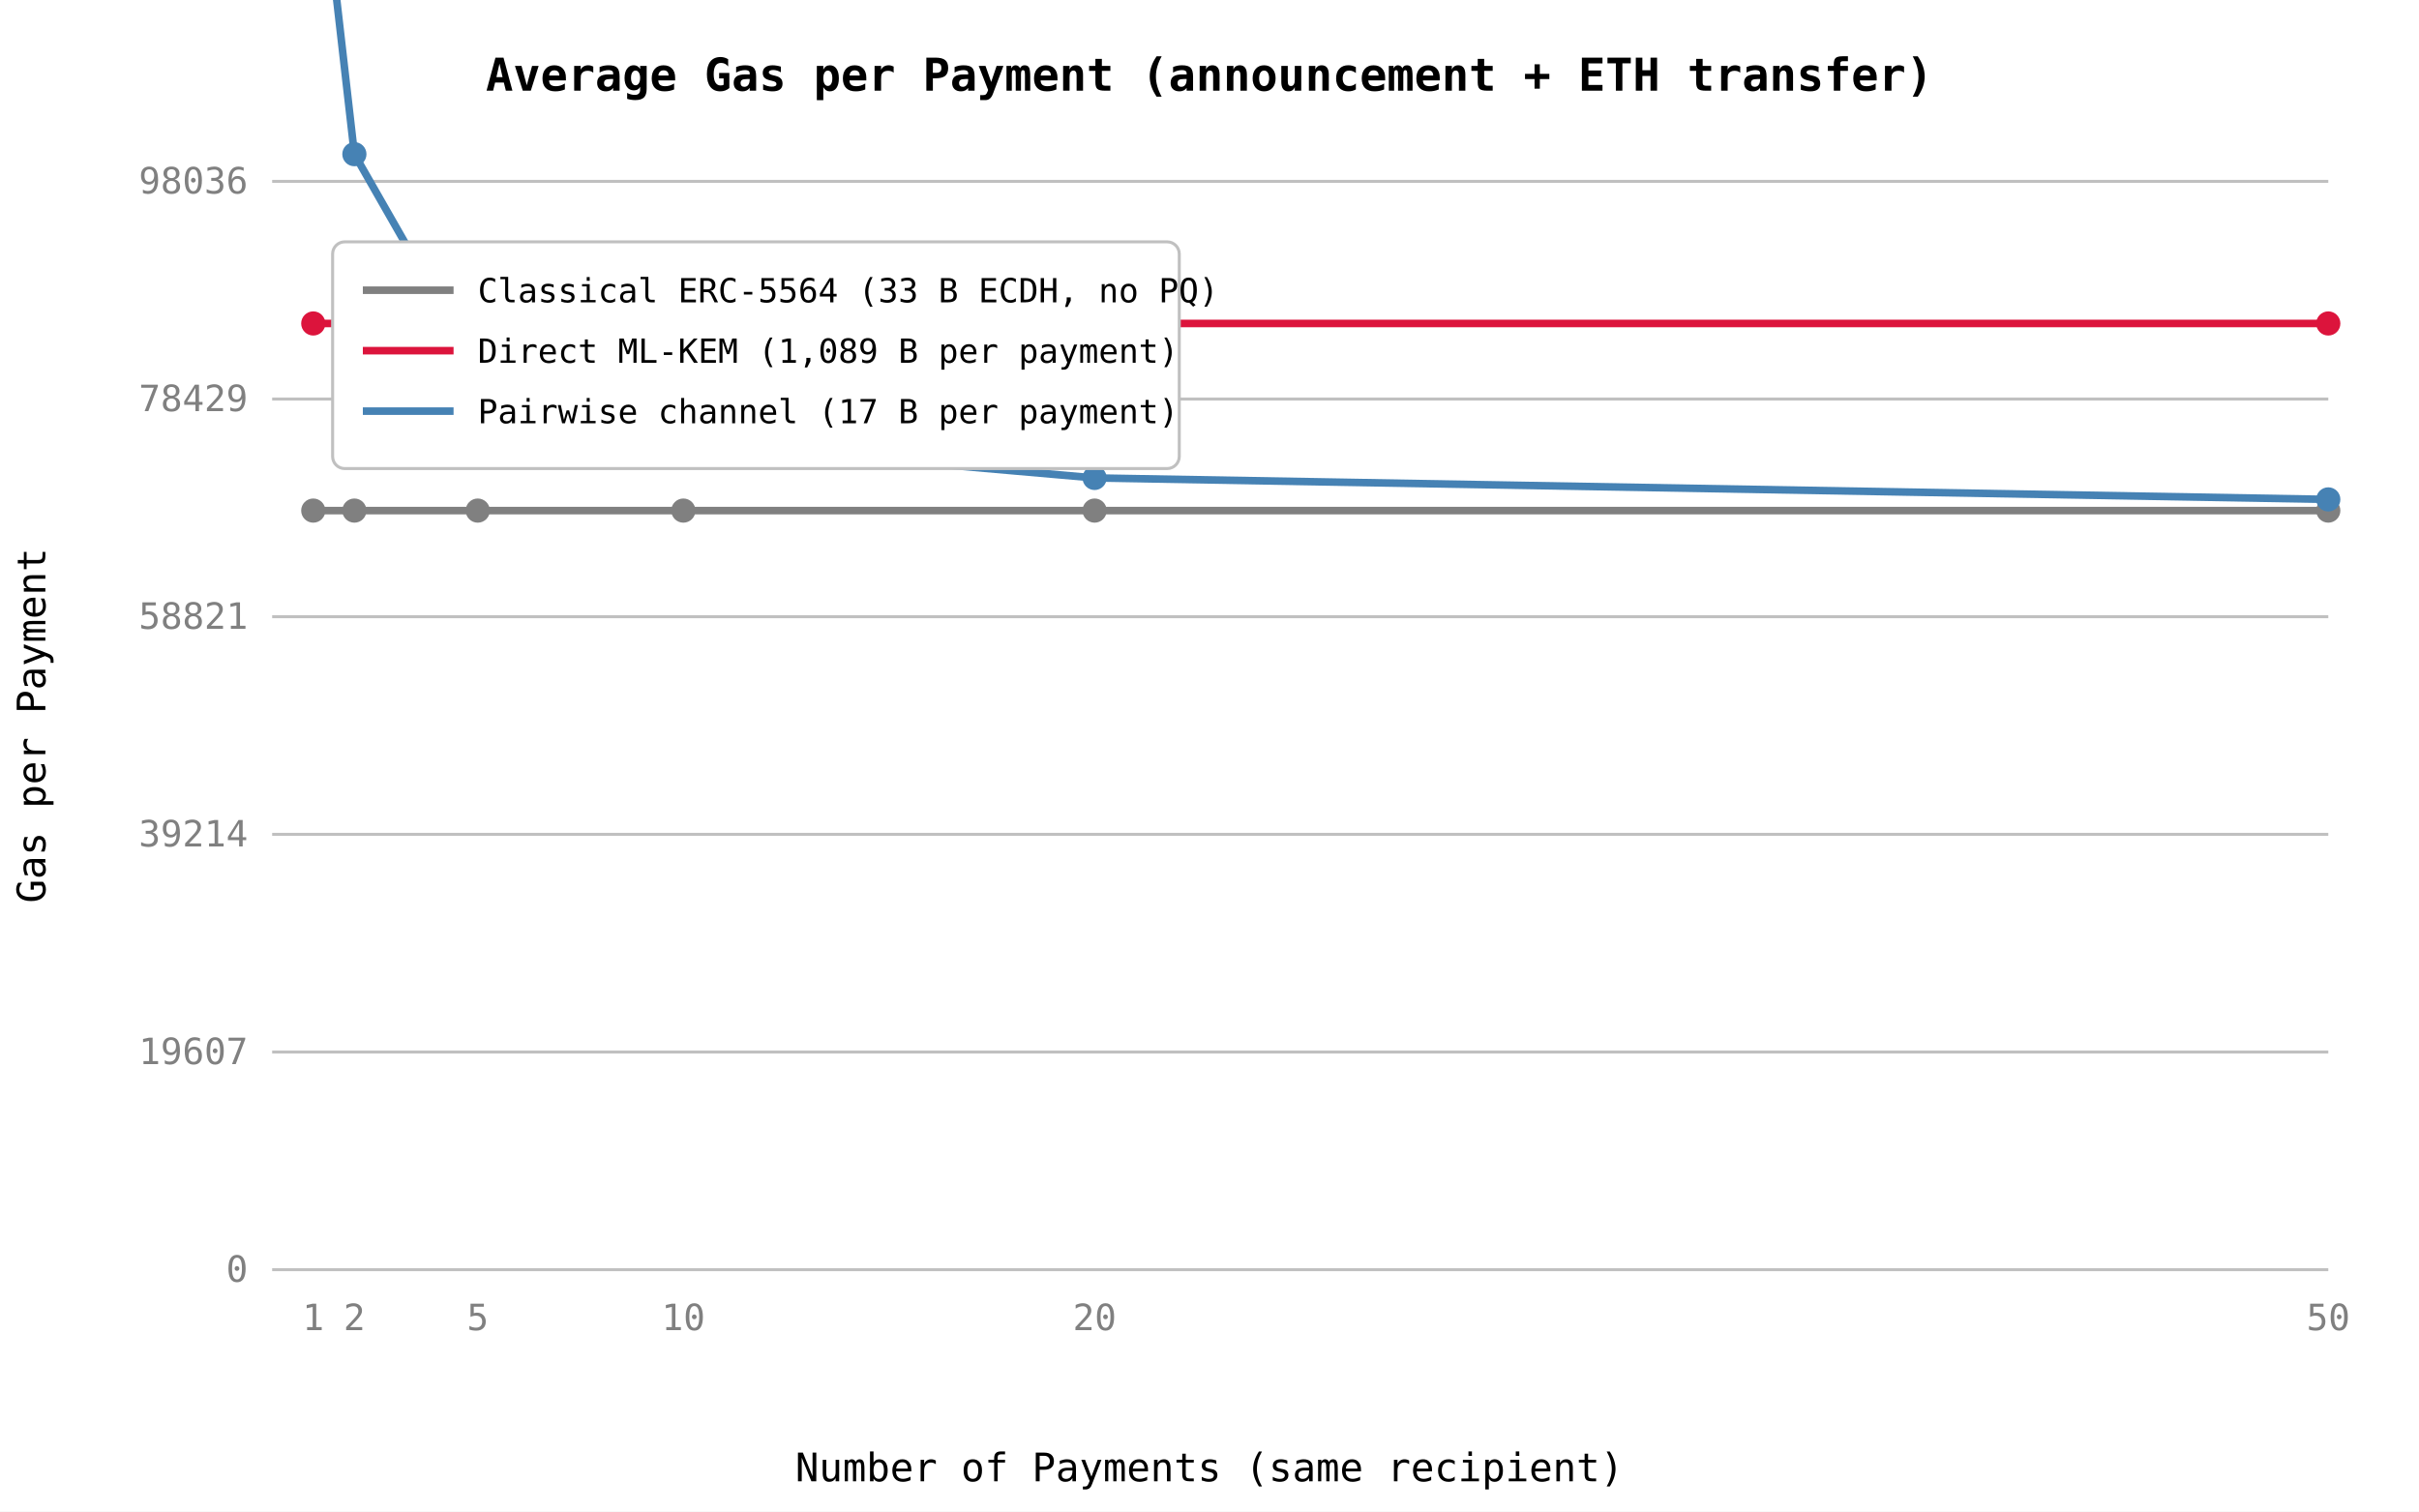
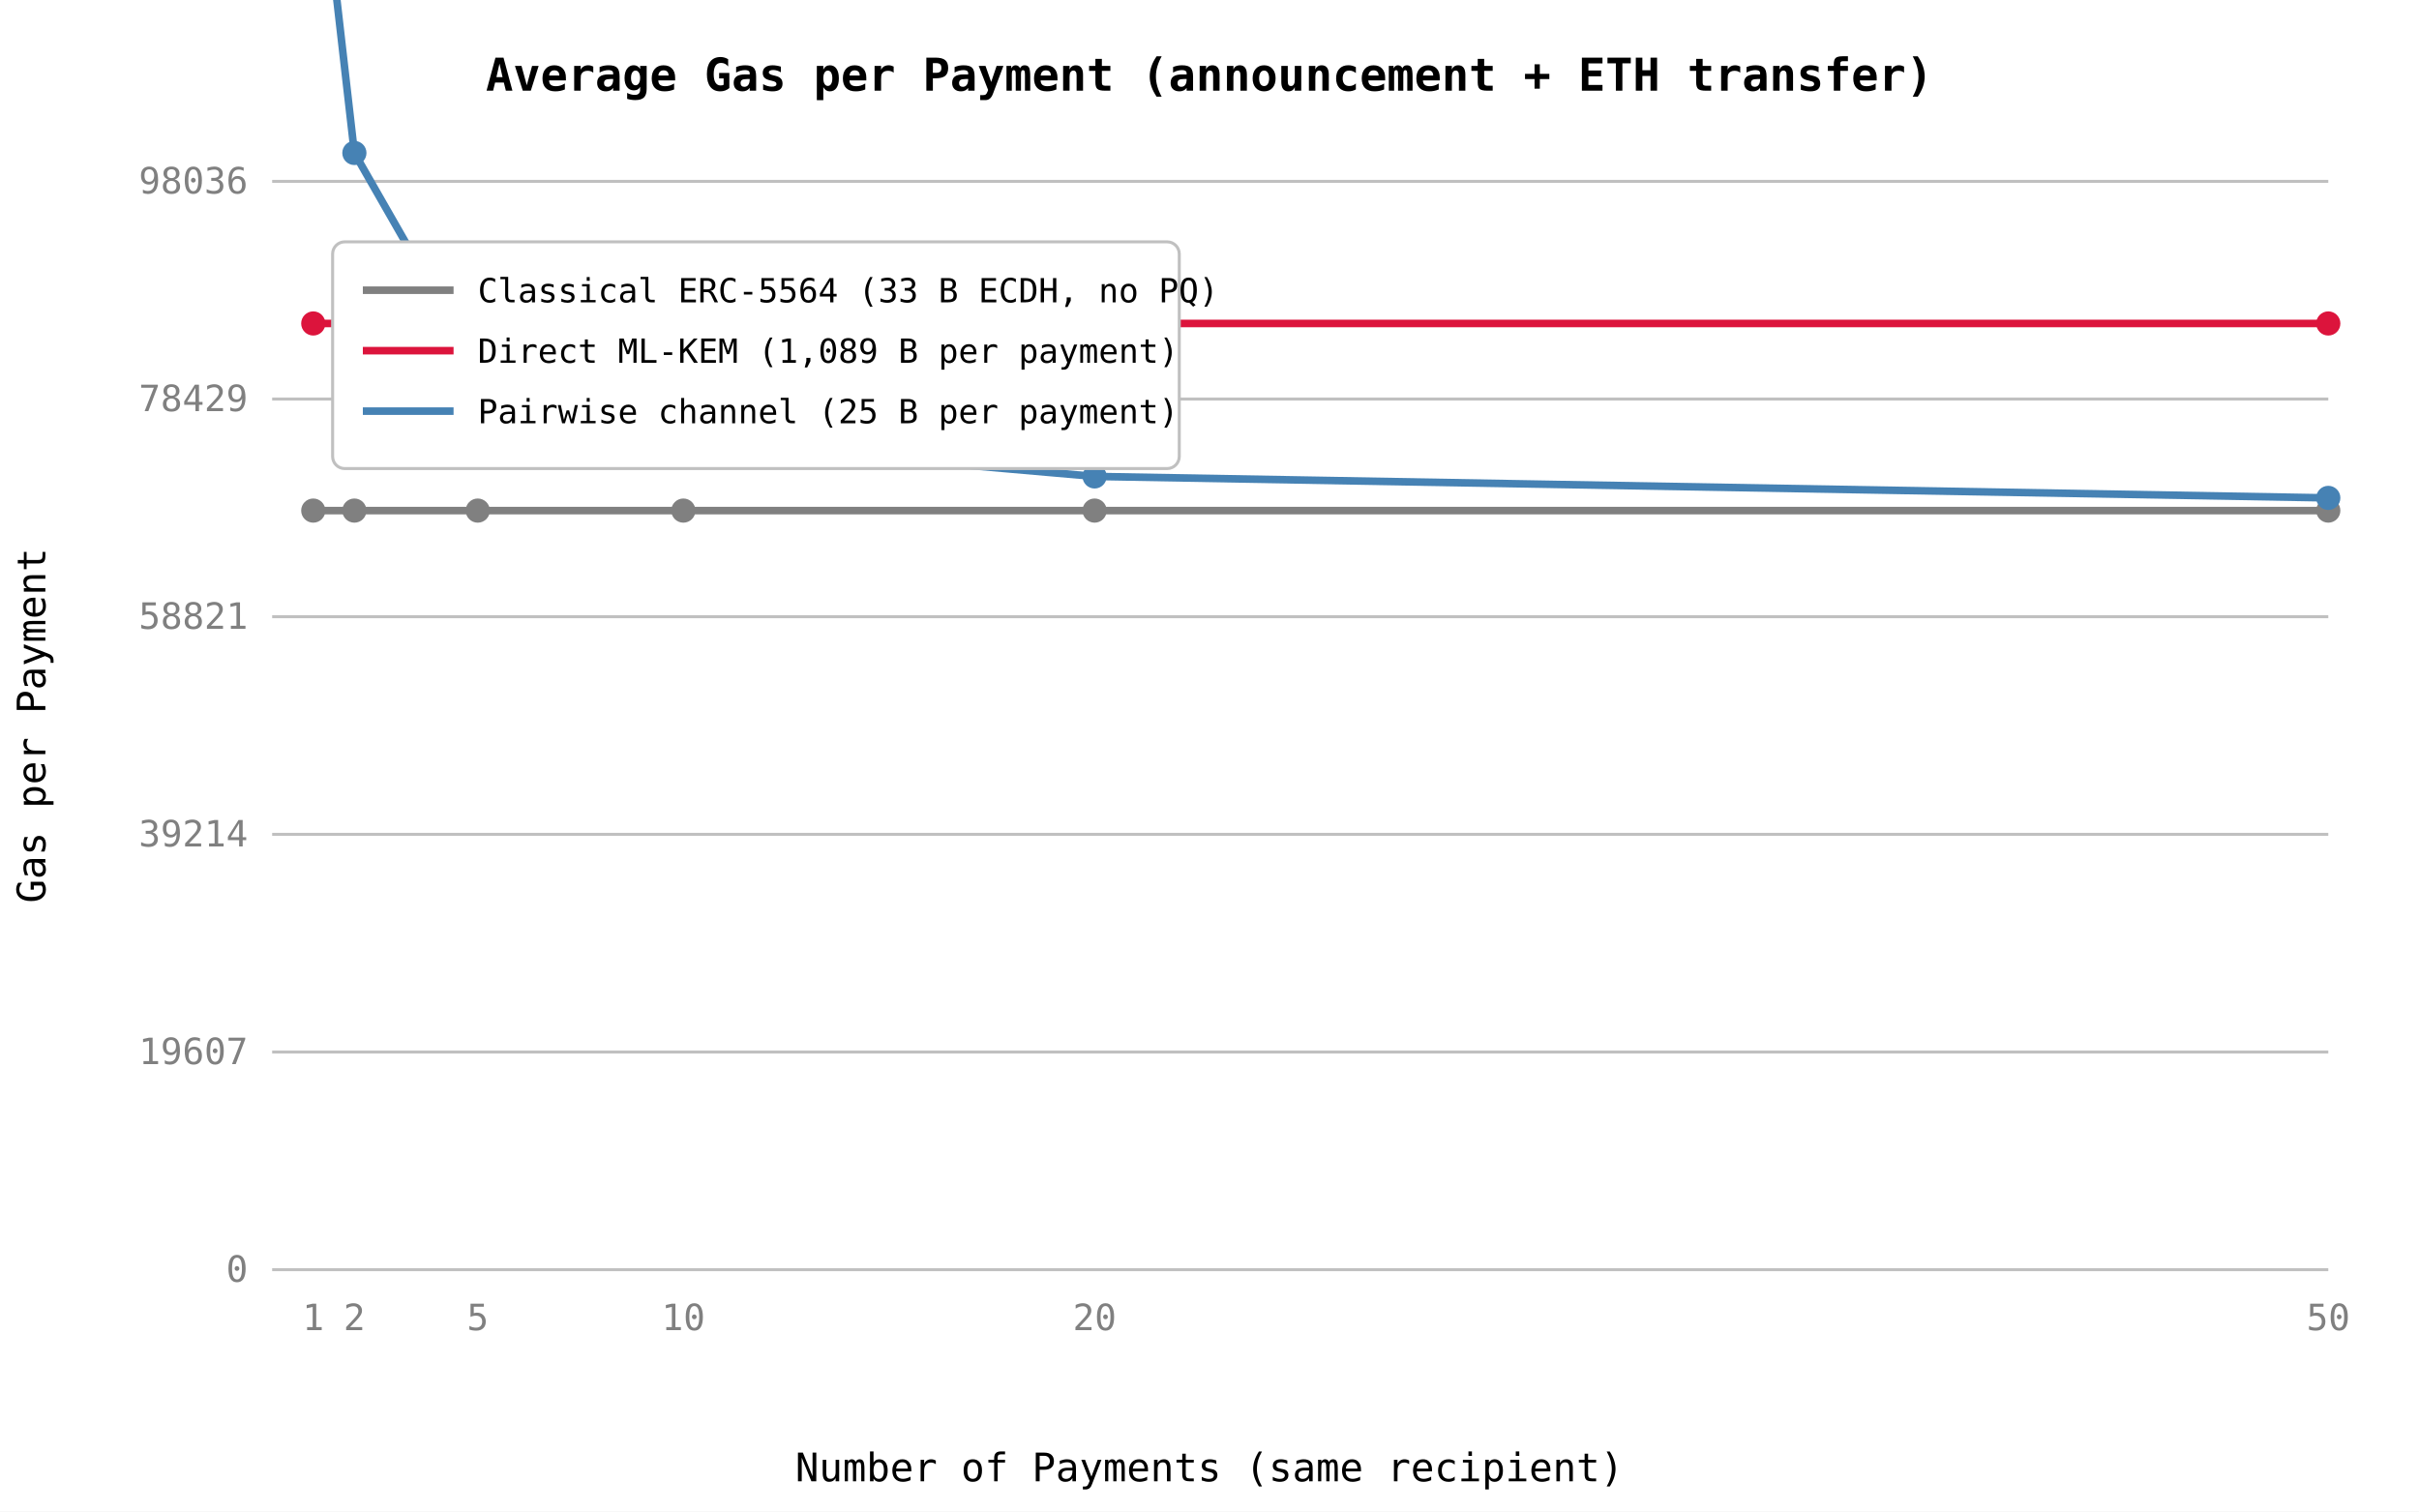
<svg xmlns="http://www.w3.org/2000/svg" viewBox="0 0 800 500" font-family="monospace" font-size="12">
  <rect width="800" height="500" fill="white" />
  <text x="400" y="30" font-size="15" font-weight="bold" text-anchor="middle">Average Gas per Payment (announcement + ETH transfer)</text>
  <line x1="90" y1="420" x2="770" y2="420" stroke="silver" />
  <text x="82" y="424" text-anchor="end" fill="gray">0</text>
  <line x1="90" y1="348" x2="770" y2="348" stroke="silver" />
  <text x="82" y="352" text-anchor="end" fill="gray">19607</text>
  <line x1="90" y1="276" x2="770" y2="276" stroke="silver" />
  <text x="82" y="280" text-anchor="end" fill="gray">39214</text>
  <line x1="90" y1="204" x2="770" y2="204" stroke="silver" />
  <text x="82" y="208" text-anchor="end" fill="gray">58821</text>
  <line x1="90" y1="132" x2="770" y2="132" stroke="silver" />
  <text x="82" y="136" text-anchor="end" fill="gray">78429</text>
  <line x1="90" y1="60" x2="770" y2="60" stroke="silver" />
  <text x="82" y="64" text-anchor="end" fill="gray">98036</text>
  <text x="103.6" y="440" text-anchor="middle" fill="gray">1</text>
  <text x="117.2" y="440" text-anchor="middle" fill="gray">2</text>
  <text x="158" y="440" text-anchor="middle" fill="gray">5</text>
  <text x="226" y="440" text-anchor="middle" fill="gray">10</text>
  <text x="362" y="440" text-anchor="middle" fill="gray">20</text>
  <text x="770" y="440" text-anchor="middle" fill="gray">50</text>
  <text x="400" y="490" text-anchor="middle" font-size="13">Number of Payments (same recipient)</text>
  <text x="15" y="240" text-anchor="middle" font-size="13" transform="rotate(-90, 15, 240)">Gas per Payment</text>
  <polyline points="103.6,168.9 117.2,168.9 158.0,168.9 226.0,168.9 362.0,168.9 770.0,168.9" fill="none" stroke="gray" stroke-width="2.5" />
  <circle cx="103.6" cy="168.9" r="4" fill="gray" />
  <circle cx="117.2" cy="168.9" r="4" fill="gray" />
  <circle cx="158.0" cy="168.9" r="4" fill="gray" />
  <circle cx="226.0" cy="168.9" r="4" fill="gray" />
  <circle cx="362.0" cy="168.9" r="4" fill="gray" />
  <circle cx="770.0" cy="168.9" r="4" fill="gray" />
  <polyline points="103.6,107.0 117.2,107.0 158.0,107.0 226.0,107.0 362.0,107.0 770.0,107.0" fill="none" stroke="crimson" stroke-width="2.5" />
  <circle cx="103.6" cy="107.0" r="4" fill="crimson" />
  <circle cx="117.2" cy="107.0" r="4" fill="crimson" />
  <circle cx="158.0" cy="107.0" r="4" fill="crimson" />
  <circle cx="226.0" cy="107.0" r="4" fill="crimson" />
  <circle cx="362.0" cy="107.0" r="4" fill="crimson" />
  <circle cx="770.0" cy="107.0" r="4" fill="crimson" />
-   <polyline points="103.6,-67.9 117.2,51.0 158.0,122.4 226.0,146.2 362.0,158.1 770.0,165.2" fill="none" stroke="steelblue" stroke-width="2.5" />
-   <circle cx="103.6" cy="-67.9" r="4" fill="steelblue" />
-   <circle cx="117.2" cy="51.0" r="4" fill="steelblue" />
-   <circle cx="158.0" cy="122.4" r="4" fill="steelblue" />
-   <circle cx="226.0" cy="146.2" r="4" fill="steelblue" />
-   <circle cx="362.0" cy="158.1" r="4" fill="steelblue" />
-   <circle cx="770.0" cy="165.2" r="4" fill="steelblue" />
+   <polyline points="103.6,-68.3 117.2,50.6 158.0,121.9 226.0,145.7 362.0,157.6 770.0,164.7" fill="none" stroke="steelblue" stroke-width="2.5" />
+   <circle cx="103.6" cy="-68.3" r="4" fill="steelblue" />
+   <circle cx="117.2" cy="50.6" r="4" fill="steelblue" />
+   <circle cx="158.0" cy="121.9" r="4" fill="steelblue" />
+   <circle cx="226.0" cy="145.7" r="4" fill="steelblue" />
+   <circle cx="362.0" cy="157.6" r="4" fill="steelblue" />
+   <circle cx="770.0" cy="164.7" r="4" fill="steelblue" />
  <rect x="110" y="80" width="280" height="75" fill="white" stroke="silver" rx="4" />
  <line x1="120" y1="96" x2="150" y2="96" stroke="gray" stroke-width="2.5" />
  <text x="158" y="100" font-size="11">Classical ERC-5564 (33 B ECDH, no PQ)</text>
  <line x1="120" y1="116" x2="150" y2="116" stroke="crimson" stroke-width="2.5" />
  <text x="158" y="120" font-size="11">Direct ML-KEM (1,089 B per payment)</text>
  <line x1="120" y1="136" x2="150" y2="136" stroke="steelblue" stroke-width="2.5" />
-   <text x="158" y="140" font-size="11">Pairwise channel (17 B per payment)</text>
+   <text x="158" y="140" font-size="11">Pairwise channel (25 B per payment)</text>
</svg>
